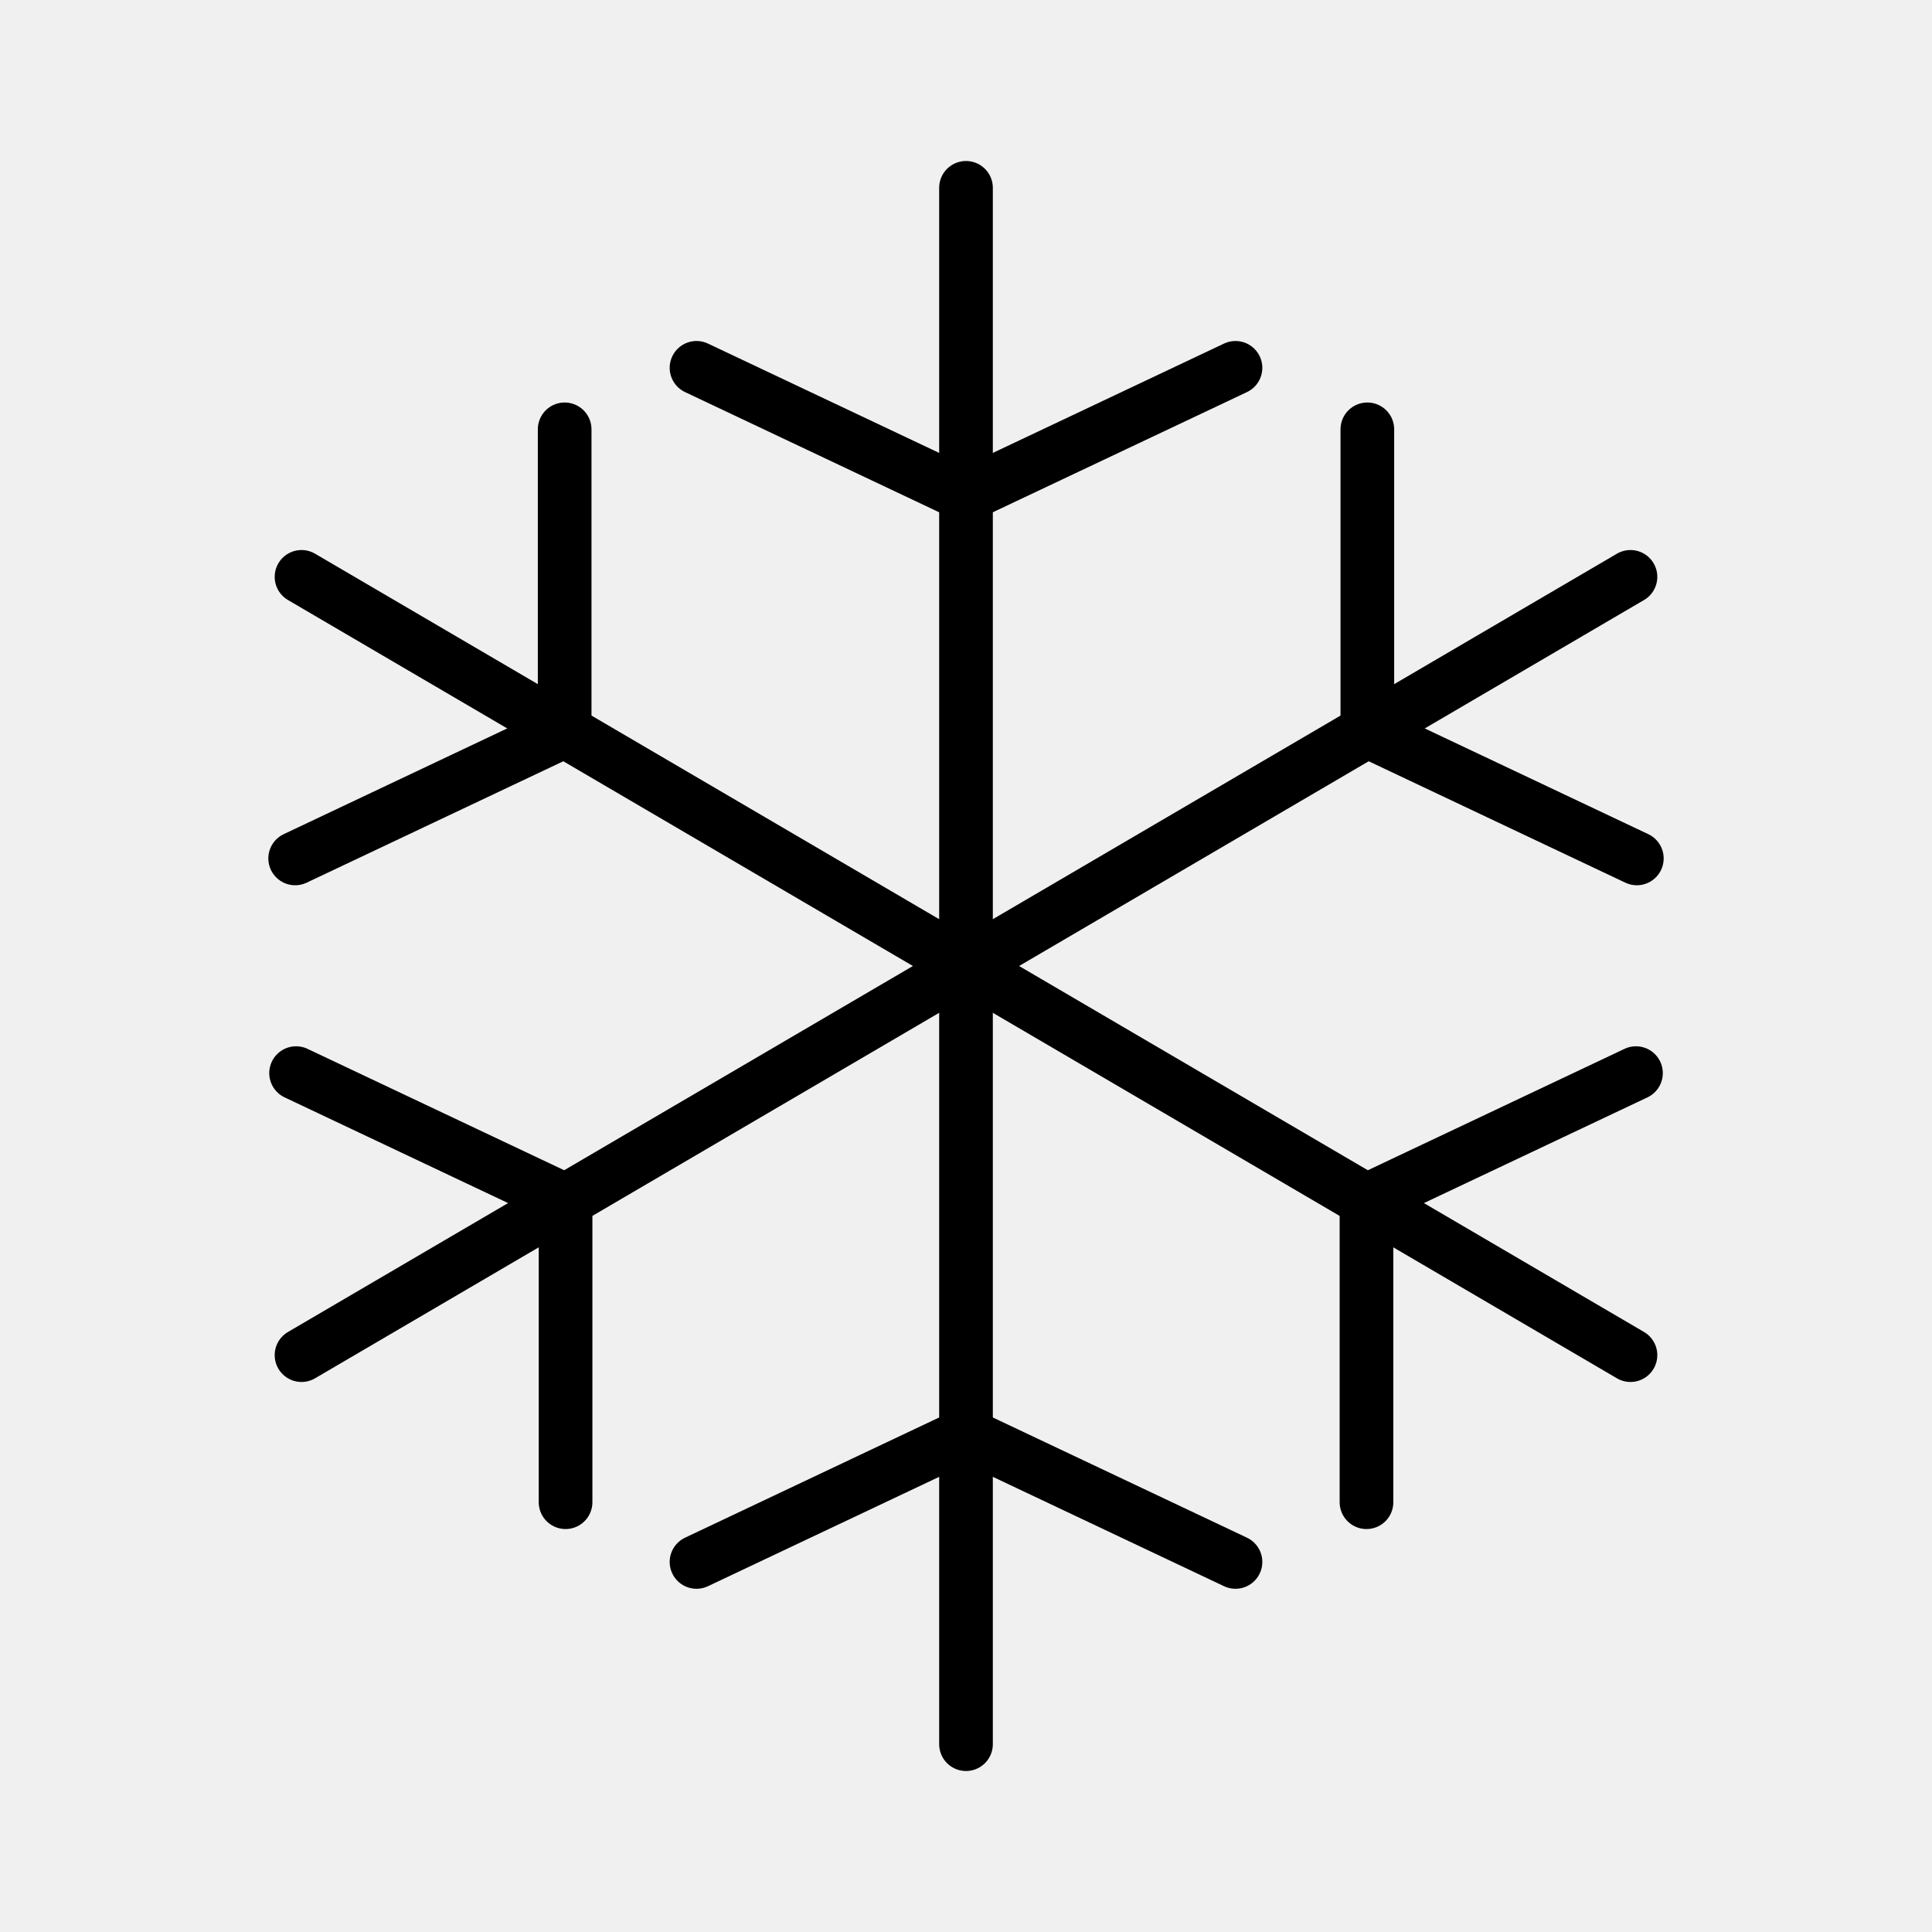
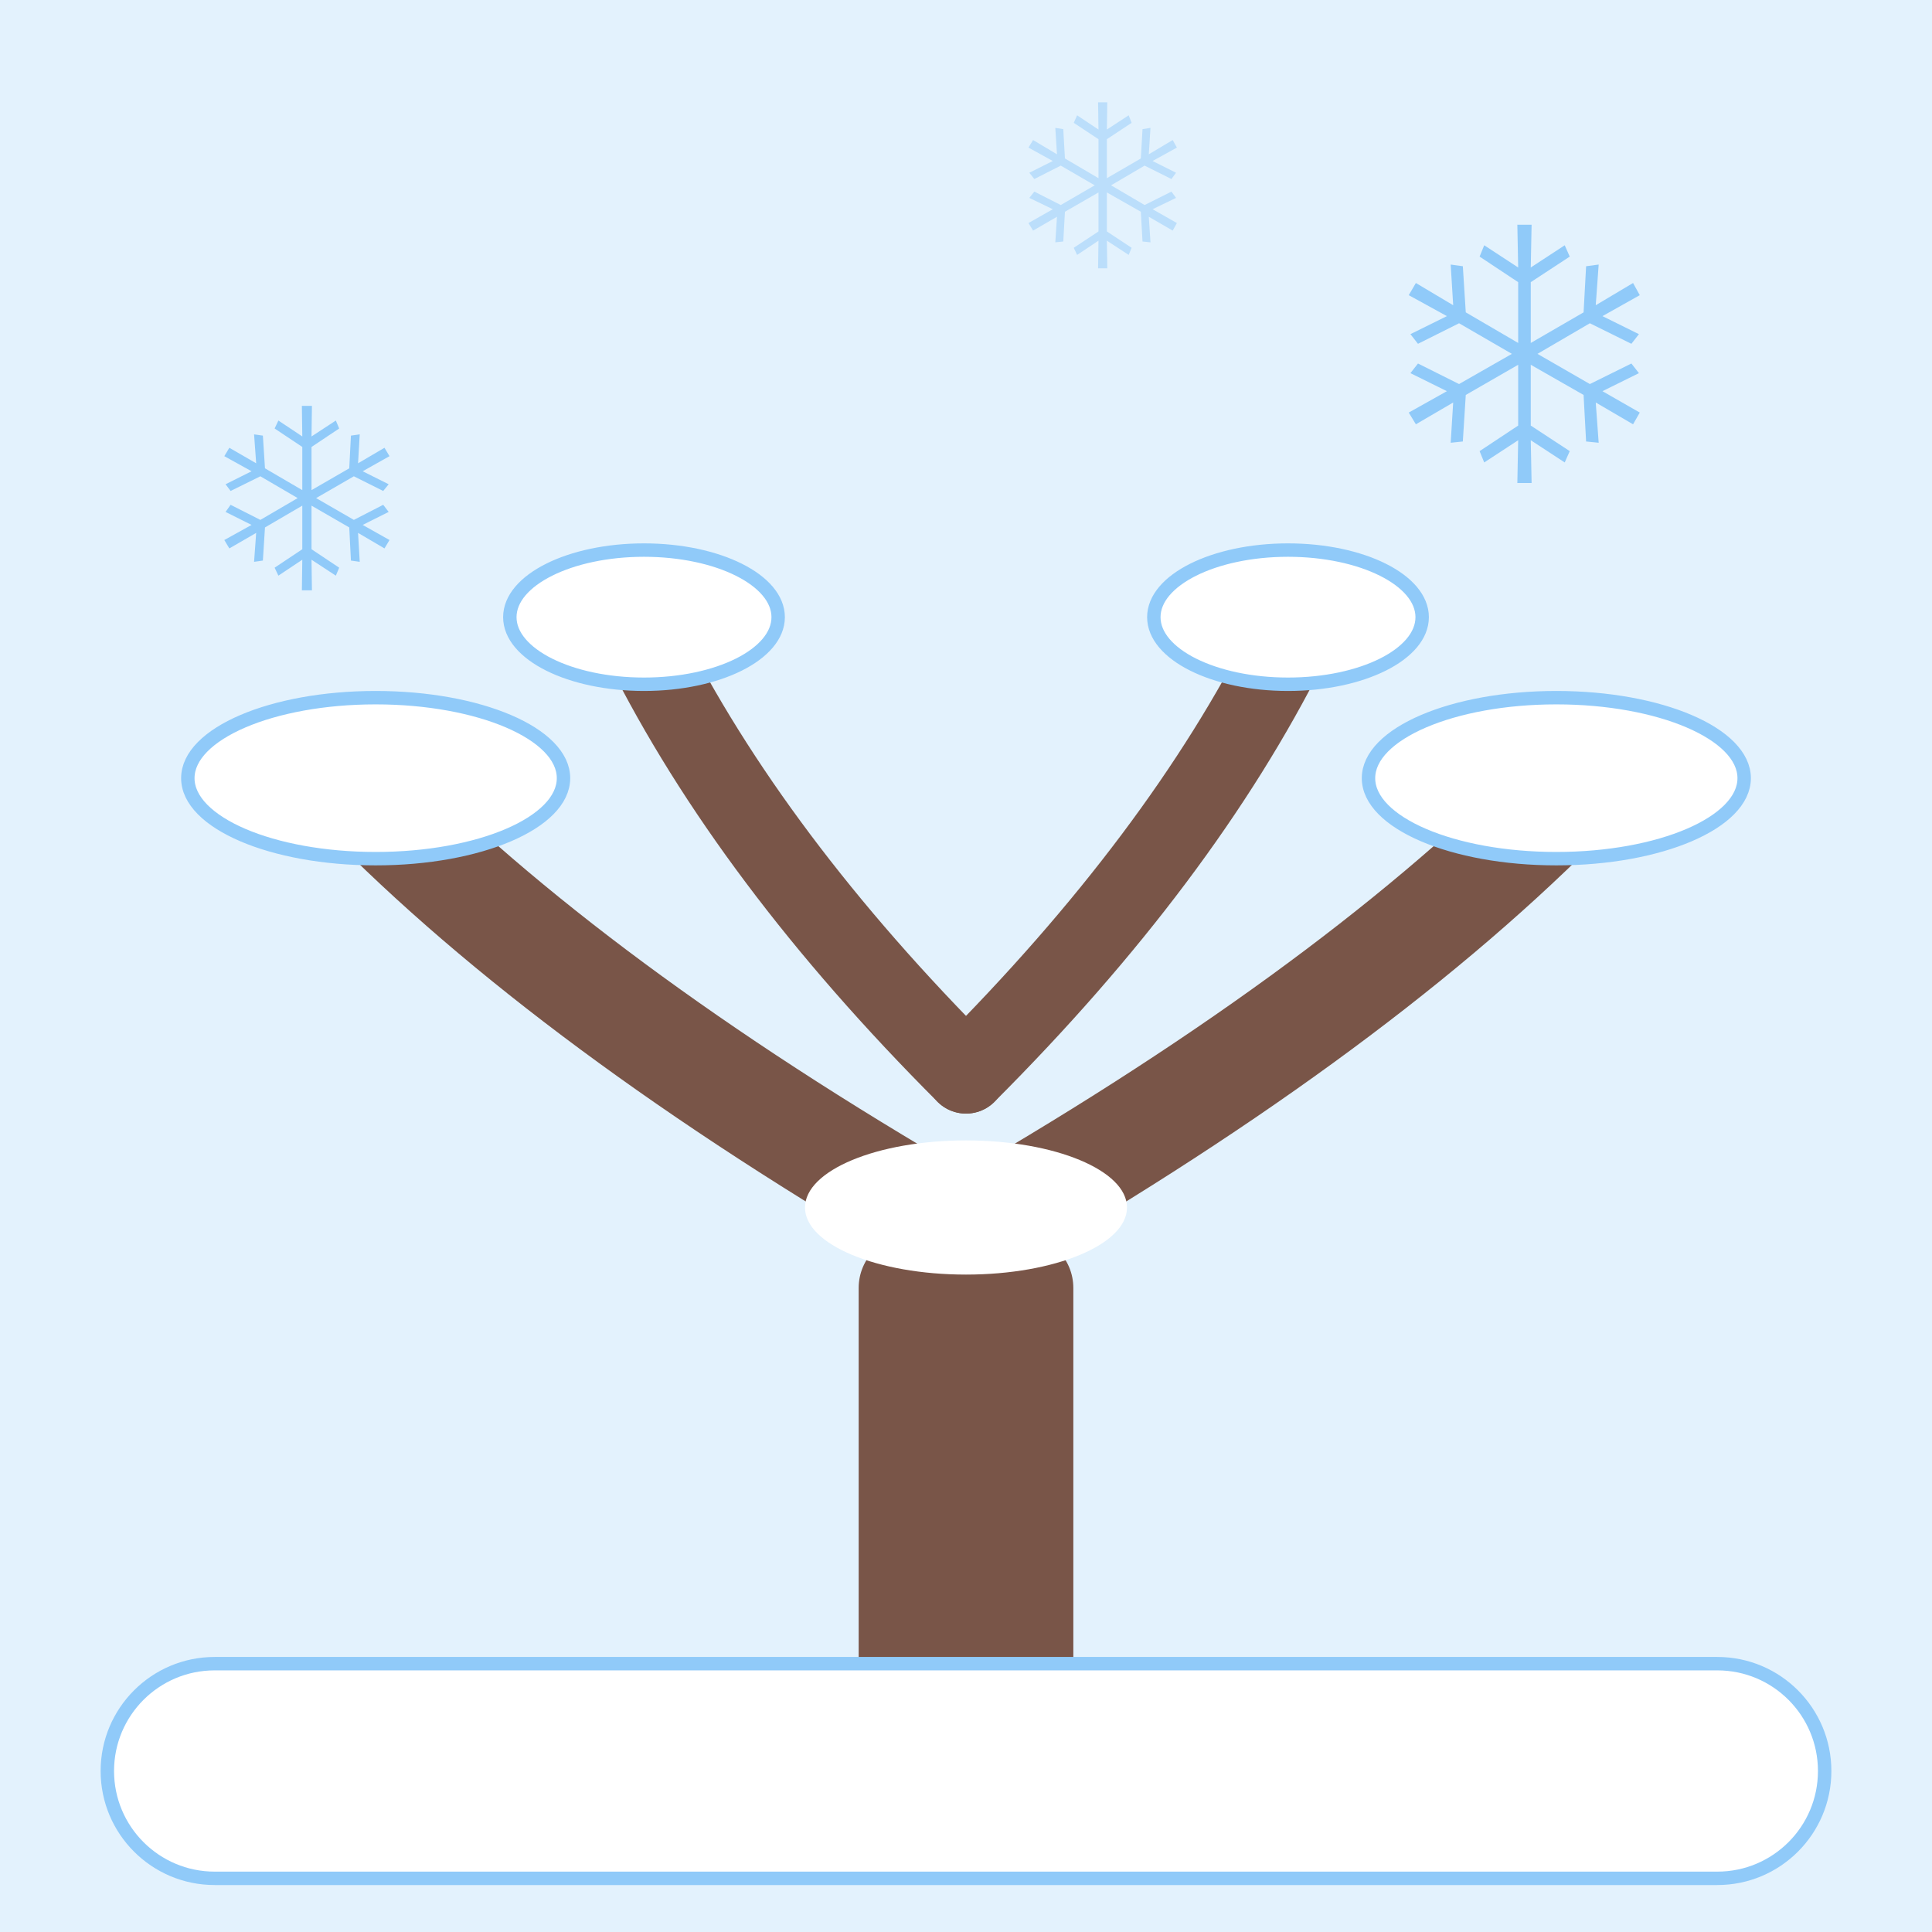
- <svg xmlns="http://www.w3.org/2000/svg" id="emoji" viewBox="0 0 72 72">
-   <g id="color" />
-   <g id="hair" />
-   <g id="skin" />
-   <g id="skin-shadow" />
-   <g id="line">
-     <line x1="36" x2="36" y1="7" y2="65" fill="none" stroke="#000000" stroke-linecap="round" stroke-linejoin="round" stroke-miterlimit="10" stroke-width="2" />
-     <line x1="11.237" x2="60.763" y1="50.502" y2="21.498" fill="none" stroke="#000000" stroke-linecap="round" stroke-linejoin="round" stroke-miterlimit="10" stroke-width="2" />
-     <line x1="60.763" x2="11.237" y1="50.502" y2="21.498" fill="none" stroke="#000000" stroke-linecap="round" stroke-linejoin="round" stroke-miterlimit="10" stroke-width="2" />
-     <line x1="21.043" x2="21.043" y1="27.24" y2="16" fill="none" stroke="#000000" stroke-linecap="round" stroke-linejoin="round" stroke-miterlimit="10" stroke-width="2" />
-     <line x1="25.957" x2="36" y1="13.708" y2="18.458" fill="none" stroke="#000000" stroke-linecap="round" stroke-linejoin="round" stroke-miterlimit="10" stroke-width="2" />
-     <line x1="21.043" x2="11" y1="27.24" y2="31.991" fill="none" stroke="#000000" stroke-linecap="round" stroke-linejoin="round" stroke-miterlimit="10" stroke-width="2" />
-     <line x1="46.043" x2="36" y1="13.708" y2="18.458" fill="none" stroke="#000000" stroke-linecap="round" stroke-linejoin="round" stroke-miterlimit="10" stroke-width="2" />
-     <line x1="25.957" x2="36" y1="58.209" y2="53.458" fill="none" stroke="#000000" stroke-linecap="round" stroke-linejoin="round" stroke-miterlimit="10" stroke-width="2" />
-     <line x1="46.043" x2="36" y1="58.209" y2="53.458" fill="none" stroke="#000000" stroke-linecap="round" stroke-linejoin="round" stroke-miterlimit="10" stroke-width="2" />
-     <line x1="21.077" x2="11.034" y1="44.742" y2="39.992" fill="none" stroke="#000000" stroke-linecap="round" stroke-linejoin="round" stroke-miterlimit="10" stroke-width="2" />
-     <line x1="61" x2="50.957" y1="31.991" y2="27.24" fill="none" stroke="#000000" stroke-linecap="round" stroke-linejoin="round" stroke-miterlimit="10" stroke-width="2" />
-     <line x1="60.968" x2="50.925" y1="39.992" y2="44.742" fill="none" stroke="#000000" stroke-linecap="round" stroke-linejoin="round" stroke-miterlimit="10" stroke-width="2" />
-     <line x1="50.925" x2="50.925" y1="55.983" y2="44.742" fill="none" stroke="#000000" stroke-linecap="round" stroke-linejoin="round" stroke-miterlimit="10" stroke-width="2" />
-     <line x1="21.077" x2="21.077" y1="55.983" y2="44.742" fill="none" stroke="#000000" stroke-linecap="round" stroke-linejoin="round" stroke-miterlimit="10" stroke-width="2" />
-     <line x1="50.957" x2="50.957" y1="27.24" y2="16" fill="none" stroke="#000000" stroke-linecap="round" stroke-linejoin="round" stroke-miterlimit="10" stroke-width="2" />
-   </g>
+ <svg xmlns="http://www.w3.org/2000/svg" viewBox="0 0 72 72">
+   <rect width="72" height="72" fill="#E3F2FD" />
+   <rect x="32" y="46" width="8" height="20" rx="2" fill="#795548" />
+   <path d="M36 46 Q22 38 14 30" stroke="#795548" stroke-width="4" fill="none" stroke-linecap="round" />
+   <path d="M36 46 Q50 38 58 30" stroke="#795548" stroke-width="4" fill="none" stroke-linecap="round" />
+   <path d="M36 40 Q28 32 24 24" stroke="#795548" stroke-width="3" fill="none" stroke-linecap="round" />
+   <path d="M36 40 Q44 32 48 24" stroke="#795548" stroke-width="3" fill="none" stroke-linecap="round" />
+   <ellipse cx="14" cy="29" rx="7" ry="3" fill="white" stroke="#90CAF9" stroke-width="0.5" />
+   <ellipse cx="58" cy="29" rx="7" ry="3" fill="white" stroke="#90CAF9" stroke-width="0.5" />
+   <ellipse cx="24" cy="23" rx="5" ry="2.5" fill="white" stroke="#90CAF9" stroke-width="0.5" />
+   <ellipse cx="48" cy="23" rx="5" ry="2.5" fill="white" stroke="#90CAF9" stroke-width="0.5" />
+   <ellipse cx="36" cy="45" rx="6" ry="2.5" fill="white" />
+   <text x="52" y="18" font-size="14" fill="#90CAF9">❄</text>
+   <text x="8" y="22" font-size="10" fill="#90CAF9">❄</text>
+   <text x="38" y="10" font-size="9" fill="#BBDEFB">❄</text>
+   <rect x="4" y="62" width="64" height="8" rx="4" fill="white" stroke="#90CAF9" stroke-width="0.5" />
</svg>
